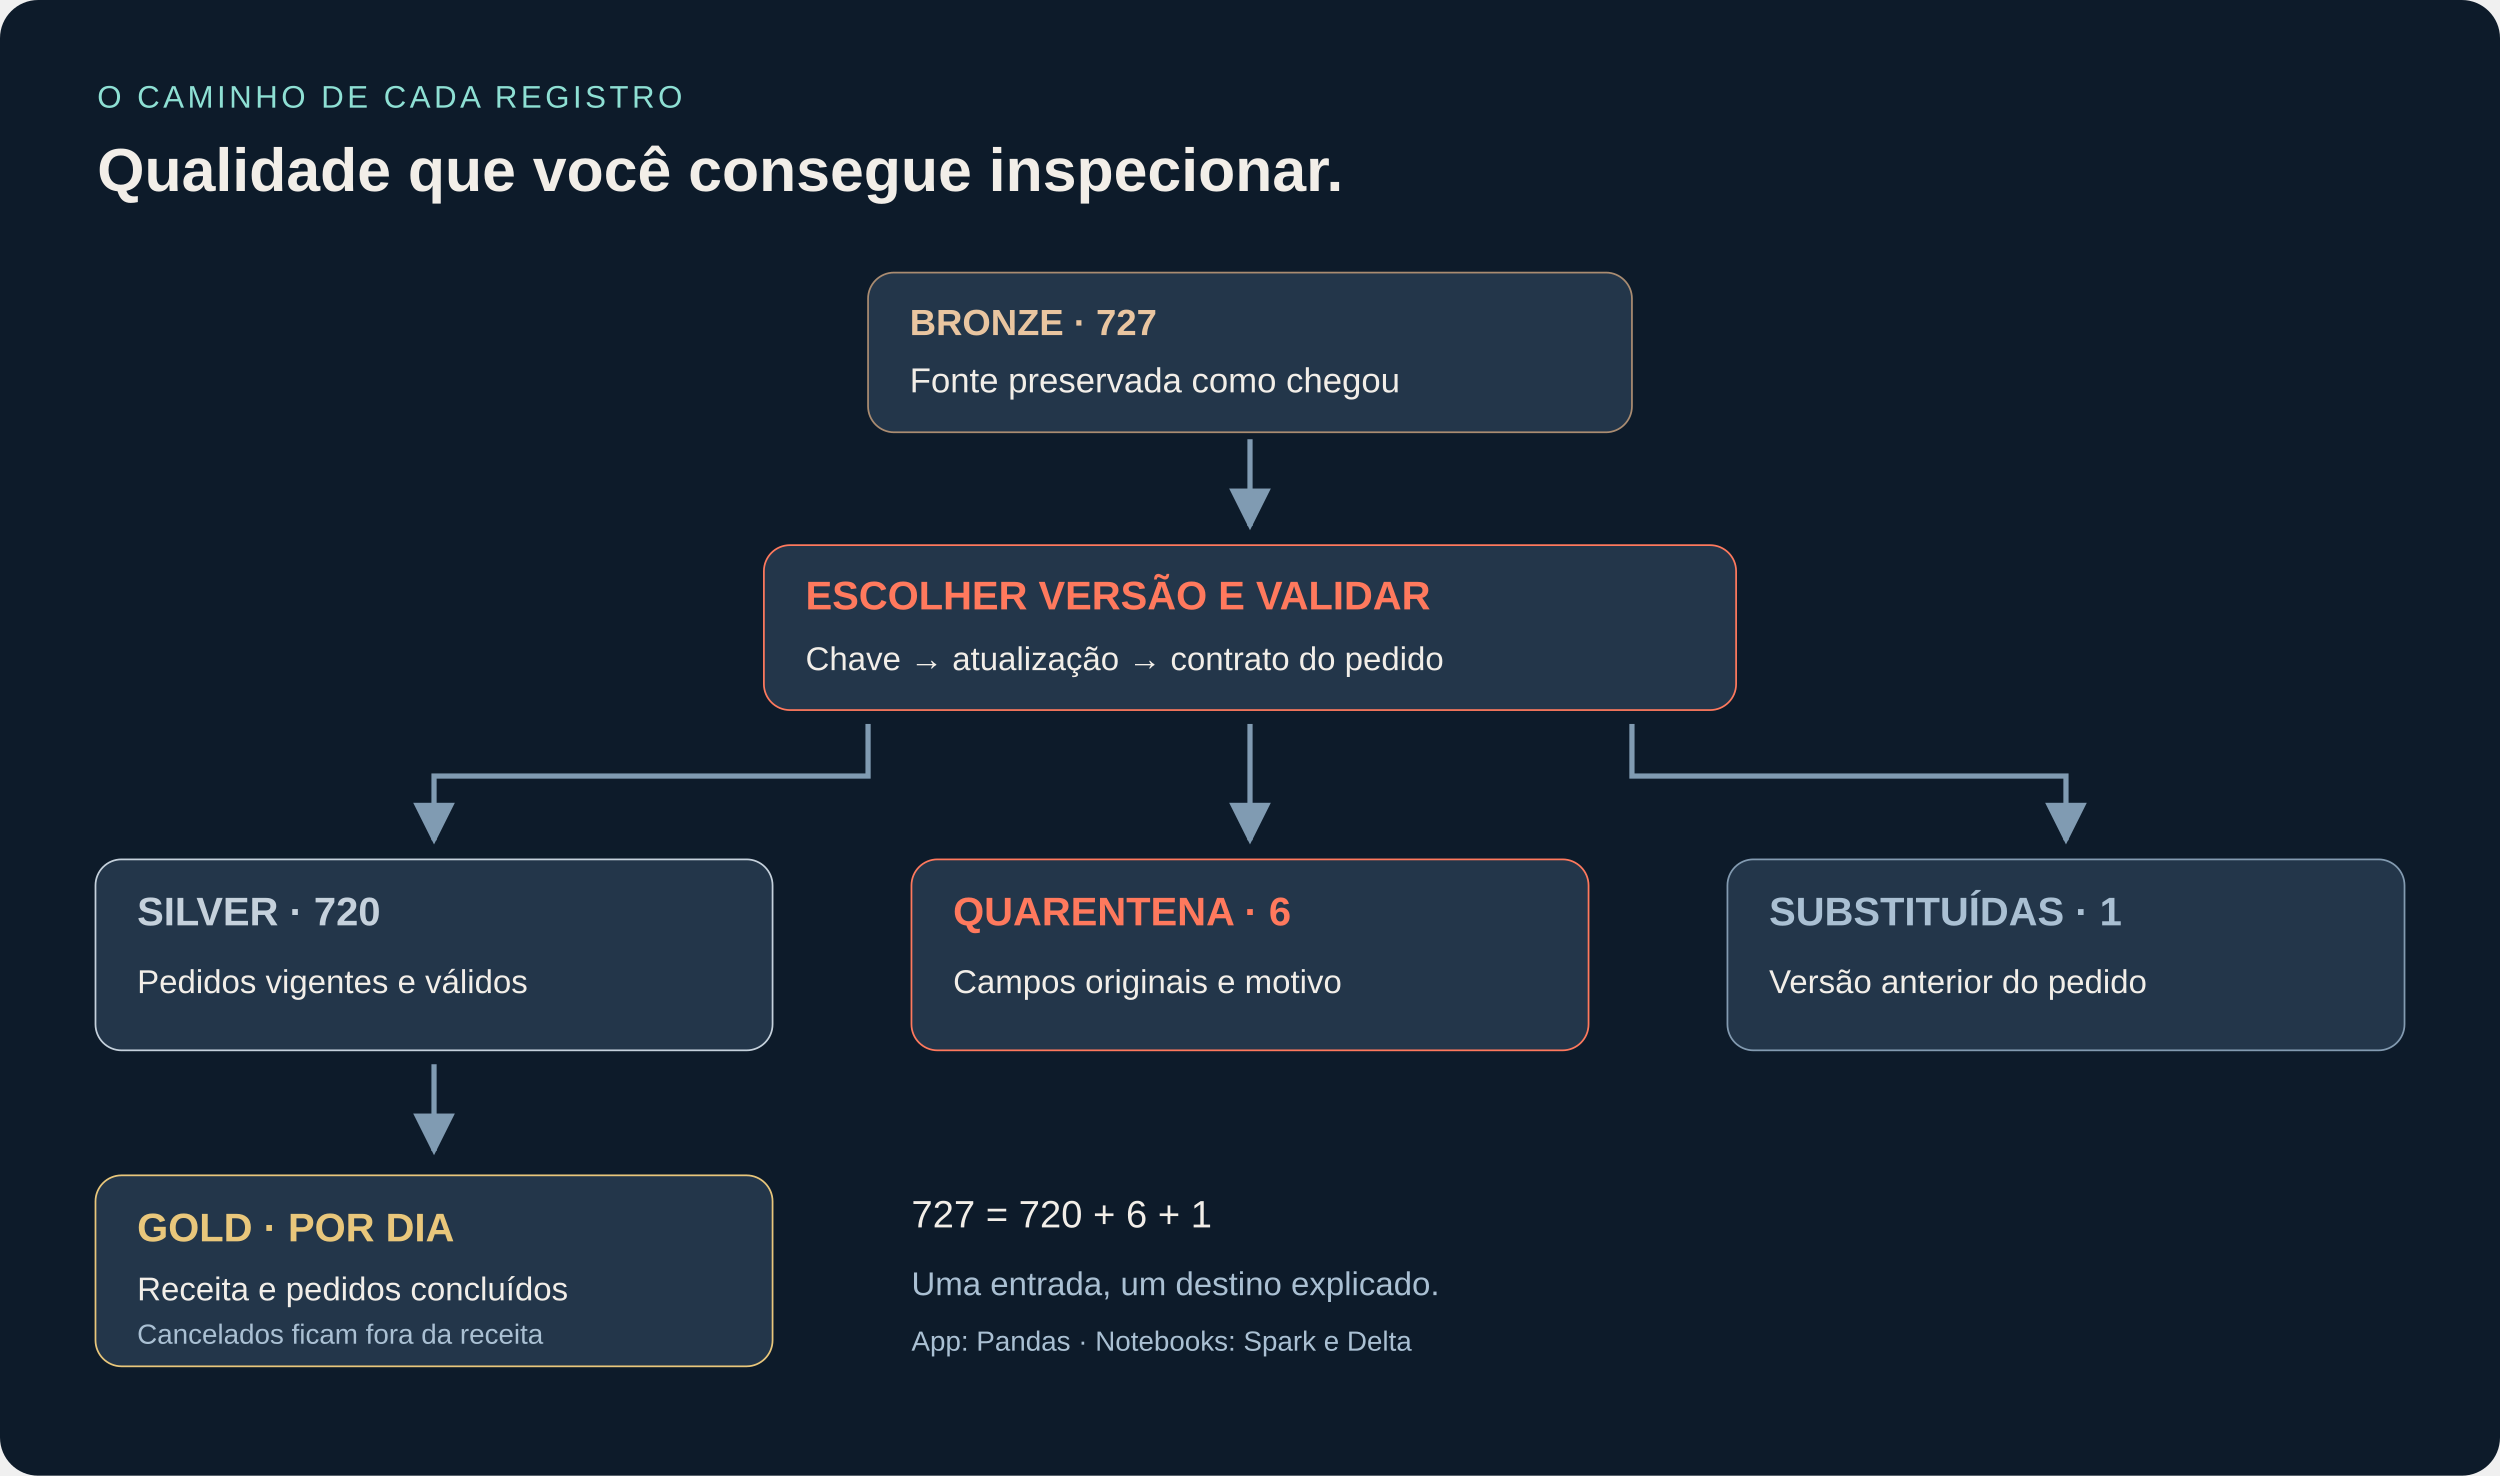
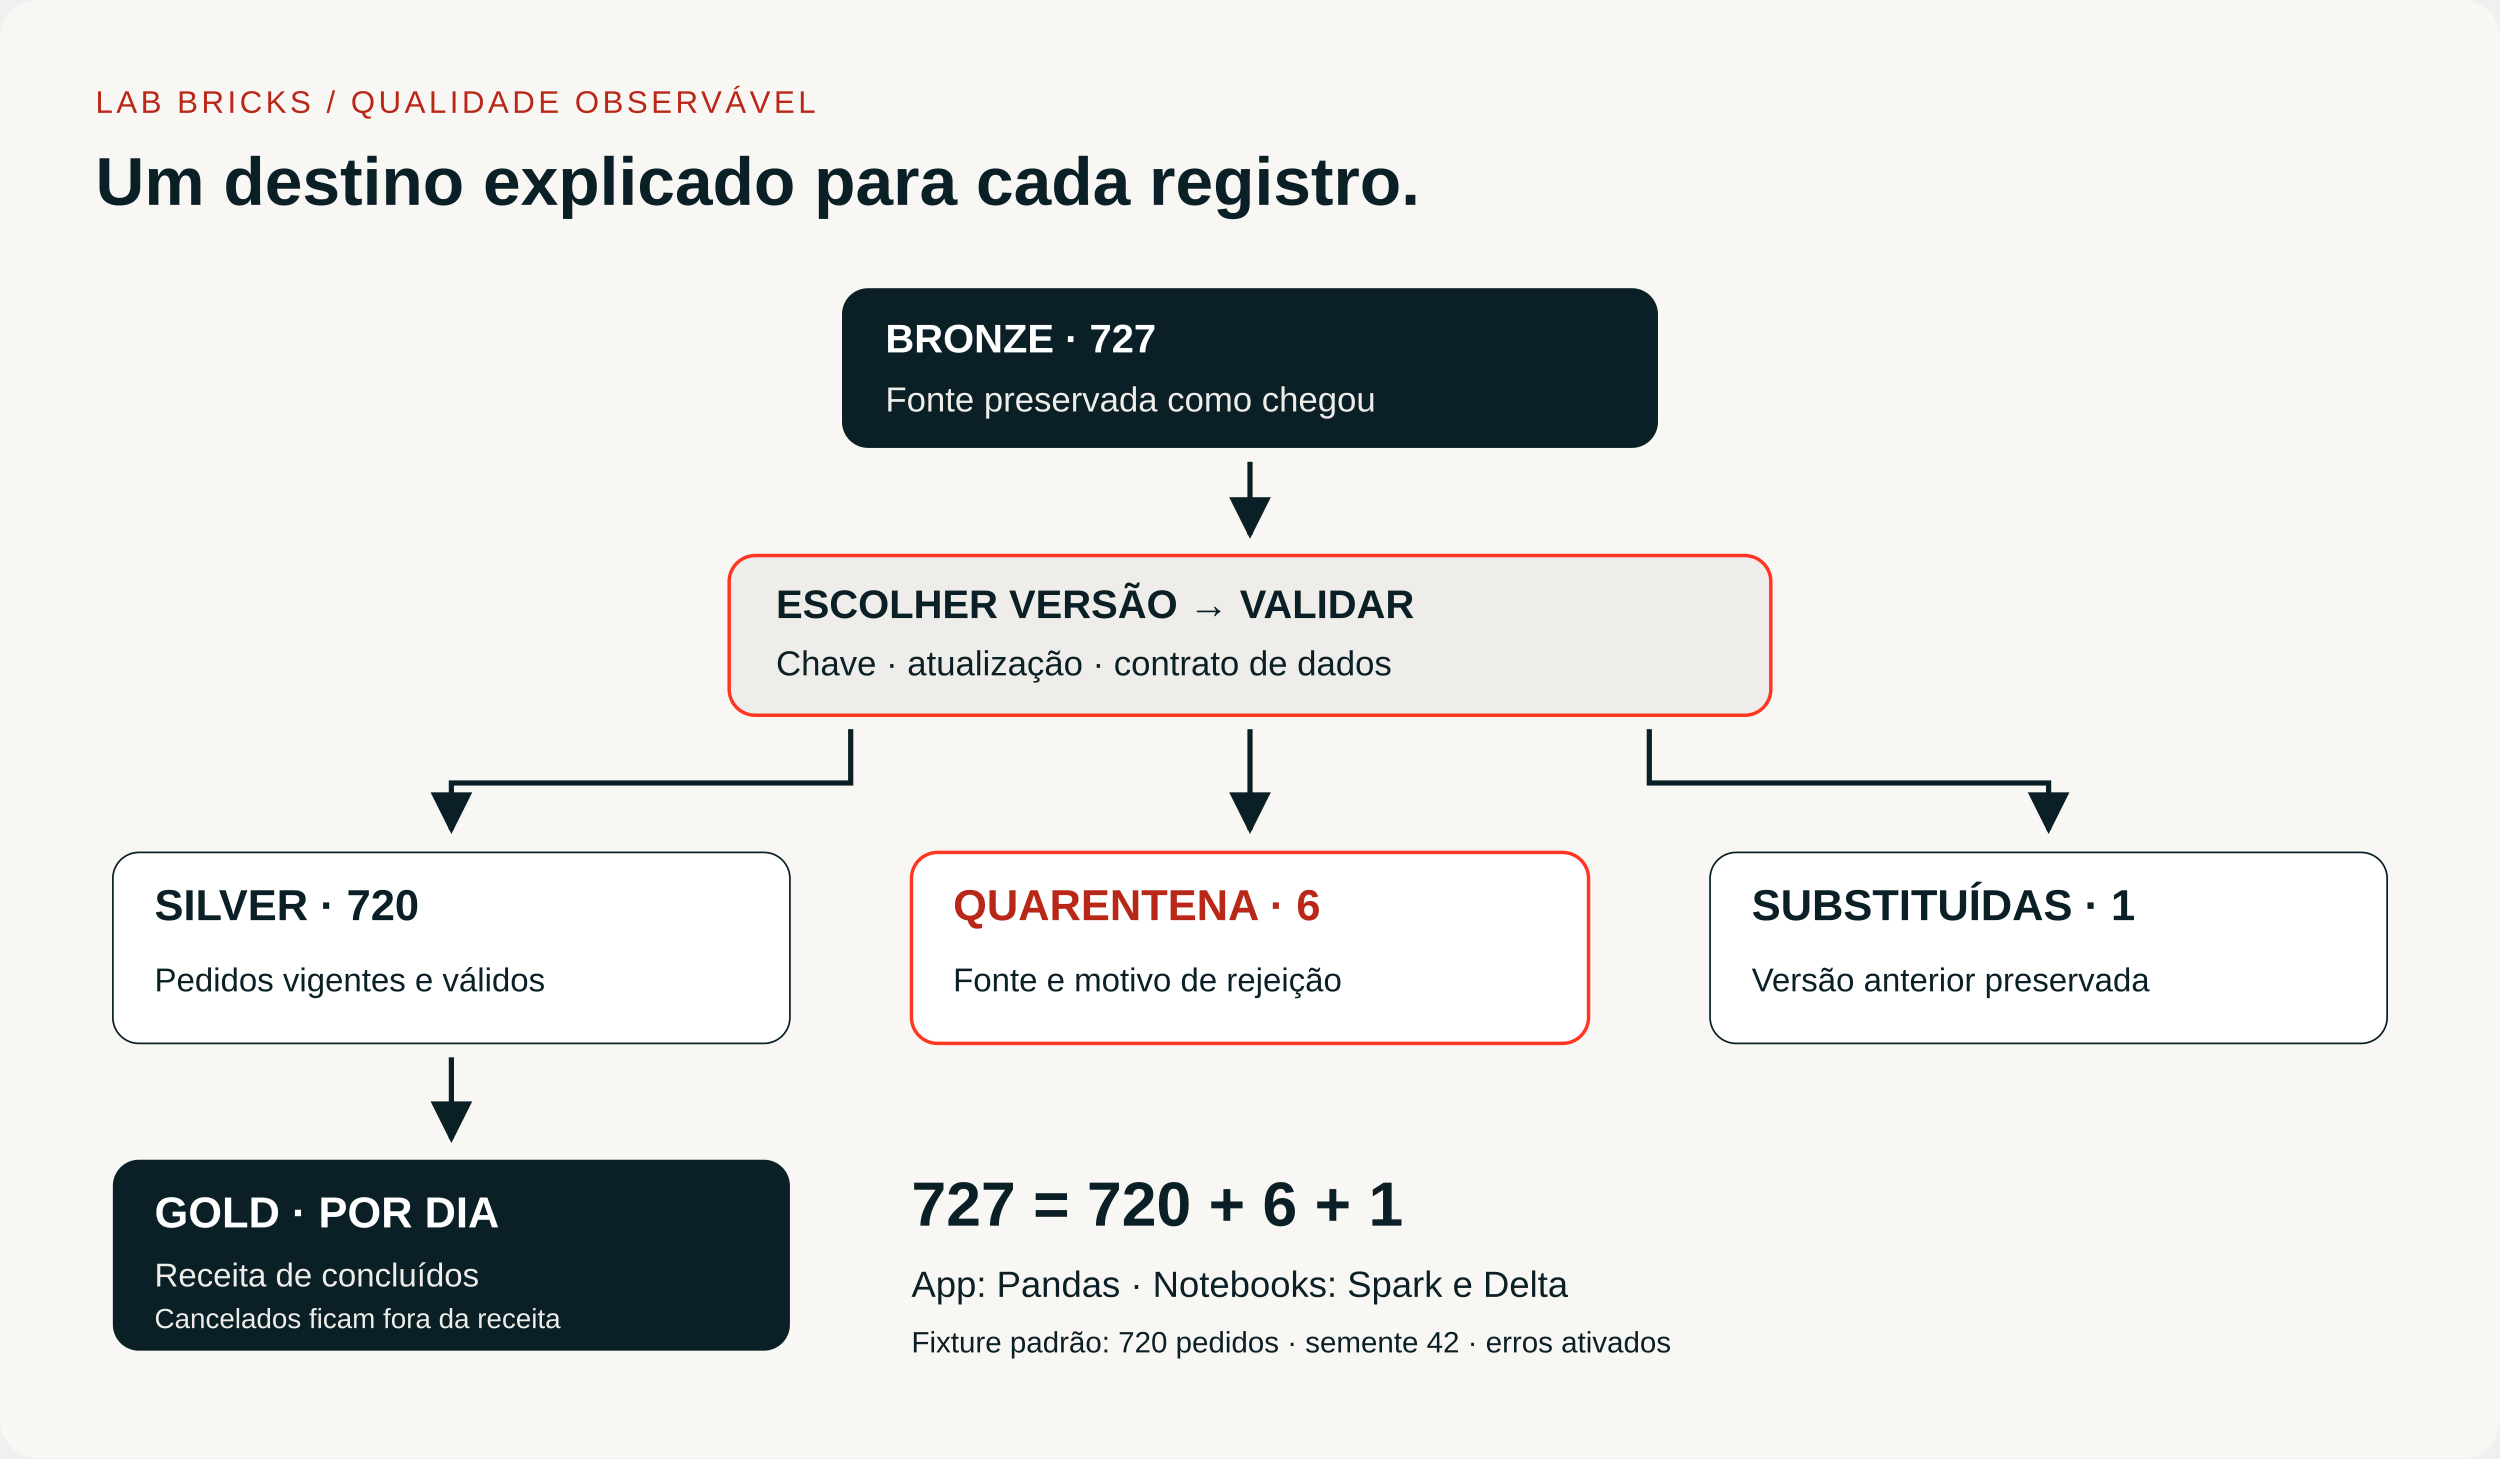
- <svg xmlns="http://www.w3.org/2000/svg" viewBox="0 0 1440 850" role="img" aria-labelledby="t d">
+ <svg xmlns="http://www.w3.org/2000/svg" viewBox="0 0 1440 840" role="img" aria-labelledby="t d">
  <defs>
-     <marker id="arrow" viewBox="0 0 10 10" refX="9" refY="5" markerWidth="8" markerHeight="8" orient="auto-start-reverse">
-       <path d="M0 0L10 5L0 10Z" fill="#809bb2" />
+     <marker id="a" viewBox="0 0 10 10" refX="9" refY="5" markerWidth="8" markerHeight="8" orient="auto">
+       <path d="M0 0L10 5L0 10Z" fill="#0B2026" />
    </marker>
  </defs>
-   <rect width="1440" height="850" rx="22" fill="#0d1b2a" />
-   <g font-family="Arial, sans-serif">
-     <text x="56" y="62" font-size="18" fill="#8ee0d4" letter-spacing="2">O CAMINHO DE CADA REGISTRO</text>
-     <text x="56" y="110" font-size="35" font-weight="700" fill="#f2eee8">Qualidade que você consegue inspecionar.</text>
-     <g transform="translate(500 157)">
-       <rect width="440" height="92" rx="15" fill="#23364a" stroke="#aa8c71" />
-       <text x="24" y="36" font-size="21" font-weight="700" fill="#e9c5a0">BRONZE · 727</text>
-       <text x="24" y="69" font-size="20" fill="#f2eee8">Fonte preservada como chegou</text>
+   <rect width="1440" height="840" rx="22" fill="#F9F7F4" />
+   <g font-family="Arial,sans-serif" fill="#0B2026">
+     <text x="55" y="65" font-size="18" letter-spacing="2" fill="#B82718">LAB BRICKS / QUALIDADE OBSERVÁVEL</text>
+     <text x="55" y="118" font-size="39" font-weight="700">Um destino explicado para cada registro.</text>
+     <rect x="485" y="166" width="470" height="92" rx="15" fill="#0B2026" />
+     <text x="510" y="203" font-size="23" font-weight="700" fill="#FFFFFF">BRONZE · 727</text>
+     <text x="510" y="237" font-size="20" fill="#EEEDE9">Fonte preservada como chegou</text>
+     <path d="M720 266V308" stroke="#0B2026" stroke-width="3" marker-end="url(#a)" />
+     <rect x="420" y="320" width="600" height="92" rx="15" fill="#EEEDE9" stroke="#FF3621" stroke-width="2" />
+     <text x="447" y="356" font-size="23" font-weight="700">ESCOLHER VERSÃO → VALIDAR</text>
+     <text x="447" y="389" font-size="20">Chave · atualização · contrato de dados</text>
+     <g fill="none" stroke="#0B2026" stroke-width="3" marker-end="url(#a)">
+       <path d="M490 420V451H260V478" />
+       <path d="M720 420V478" />
+       <path d="M950 420V451H1180V478" />
    </g>
-     <g stroke="#809bb2" stroke-width="3" marker-end="url(#arrow)" fill="none">
-       <path d="M720 253V303" />
-     </g>
-     <g transform="translate(440 314)">
-       <rect width="560" height="95" rx="15" fill="#23364a" stroke="#ff795d" />
-       <text x="24" y="37" font-size="23" font-weight="700" fill="#ff795d">ESCOLHER VERSÃO E VALIDAR</text>
-       <text x="24" y="72" font-size="19" fill="#f2eee8">Chave → atualização → contrato do pedido</text>
-     </g>
-     <g stroke="#809bb2" stroke-width="3" marker-end="url(#arrow)" fill="none">
-       <path d="M500 417V447H250V484" />
-       <path d="M720 417V484" />
-       <path d="M940 417V447H1190V484" />
-     </g>
-     <g transform="translate(55 495)">
-       <rect width="390" height="110" rx="15" fill="#23364a" stroke="#c5d1dc" />
-       <text x="24" y="38" font-size="23" font-weight="700" fill="#c5d1dc">SILVER · 720</text>
-       <text x="24" y="77" font-size="19" fill="#f2eee8">Pedidos vigentes e válidos</text>
-     </g>
-     <g transform="translate(525 495)">
-       <rect width="390" height="110" rx="15" fill="#23364a" stroke="#ff795d" />
-       <text x="24" y="38" font-size="23" font-weight="700" fill="#ff795d">QUARENTENA · 6</text>
-       <text x="24" y="77" font-size="19" fill="#f2eee8">Campos originais e motivo</text>
-     </g>
-     <g transform="translate(995 495)">
-       <rect width="390" height="110" rx="15" fill="#23364a" stroke="#839bb1" />
-       <text x="24" y="38" font-size="23" font-weight="700" fill="#aac0d3">SUBSTITUÍDAS · 1</text>
-       <text x="24" y="77" font-size="19" fill="#f2eee8">Versão anterior do pedido</text>
-     </g>
-     <path d="M250 613V663" fill="none" stroke="#809bb2" stroke-width="3" marker-end="url(#arrow)" />
-     <g transform="translate(55 677)">
-       <rect width="390" height="110" rx="15" fill="#23364a" stroke="#e9c77b" />
-       <text x="24" y="38" font-size="23" font-weight="700" fill="#e9c77b">GOLD · POR DIA</text>
-       <text x="24" y="72" font-size="19" fill="#f2eee8">Receita e pedidos concluídos</text>
-       <text x="24" y="97" font-size="16" fill="#aac0d3">Cancelados ficam fora da receita</text>
-     </g>
-     <text x="525" y="707" font-size="22" fill="#f2eee8">727 = 720 + 6 + 1</text>
-     <text x="525" y="746" font-size="19" fill="#aac0d3">Uma entrada, um destino explicado.</text>
-     <text x="525" y="778" font-size="16" fill="#aac0d3">App: Pandas · Notebooks: Spark e Delta</text>
+     <rect x="65" y="491" width="390" height="110" rx="15" fill="#FFFFFF" stroke="#0B2026" />
+     <text x="89" y="530" font-size="25" font-weight="700">SILVER · 720</text>
+     <text x="89" y="571" font-size="19">Pedidos vigentes e válidos</text>
+     <rect x="525" y="491" width="390" height="110" rx="15" fill="#FFFFFF" stroke="#FF3621" stroke-width="2" />
+     <text x="549" y="530" font-size="25" font-weight="700" fill="#B82718">QUARENTENA · 6</text>
+     <text x="549" y="571" font-size="19">Fonte e motivo de rejeição</text>
+     <rect x="985" y="491" width="390" height="110" rx="15" fill="#FFFFFF" stroke="#0B2026" />
+     <text x="1009" y="530" font-size="25" font-weight="700">SUBSTITUÍDAS · 1</text>
+     <text x="1009" y="571" font-size="19">Versão anterior preservada</text>
+     <path d="M260 609V656" fill="none" stroke="#0B2026" stroke-width="3" marker-end="url(#a)" />
+     <rect x="65" y="668" width="390" height="110" rx="15" fill="#0B2026" />
+     <text x="89" y="707" font-size="25" font-weight="700" fill="#FFFFFF">GOLD · POR DIA</text>
+     <text x="89" y="741" font-size="19" fill="#EEEDE9">Receita de concluídos</text>
+     <text x="89" y="765" font-size="16" fill="#EEEDE9">Cancelados ficam fora da receita</text>
+     <text x="525" y="706" font-size="36" font-weight="700">727 = 720 + 6 + 1</text>
+     <text x="525" y="747" font-size="21">App: Pandas · Notebooks: Spark e Delta</text>
+     <text x="525" y="779" font-size="17">Fixture padrão: 720 pedidos · semente 42 · erros ativados</text>
  </g>
</svg>
